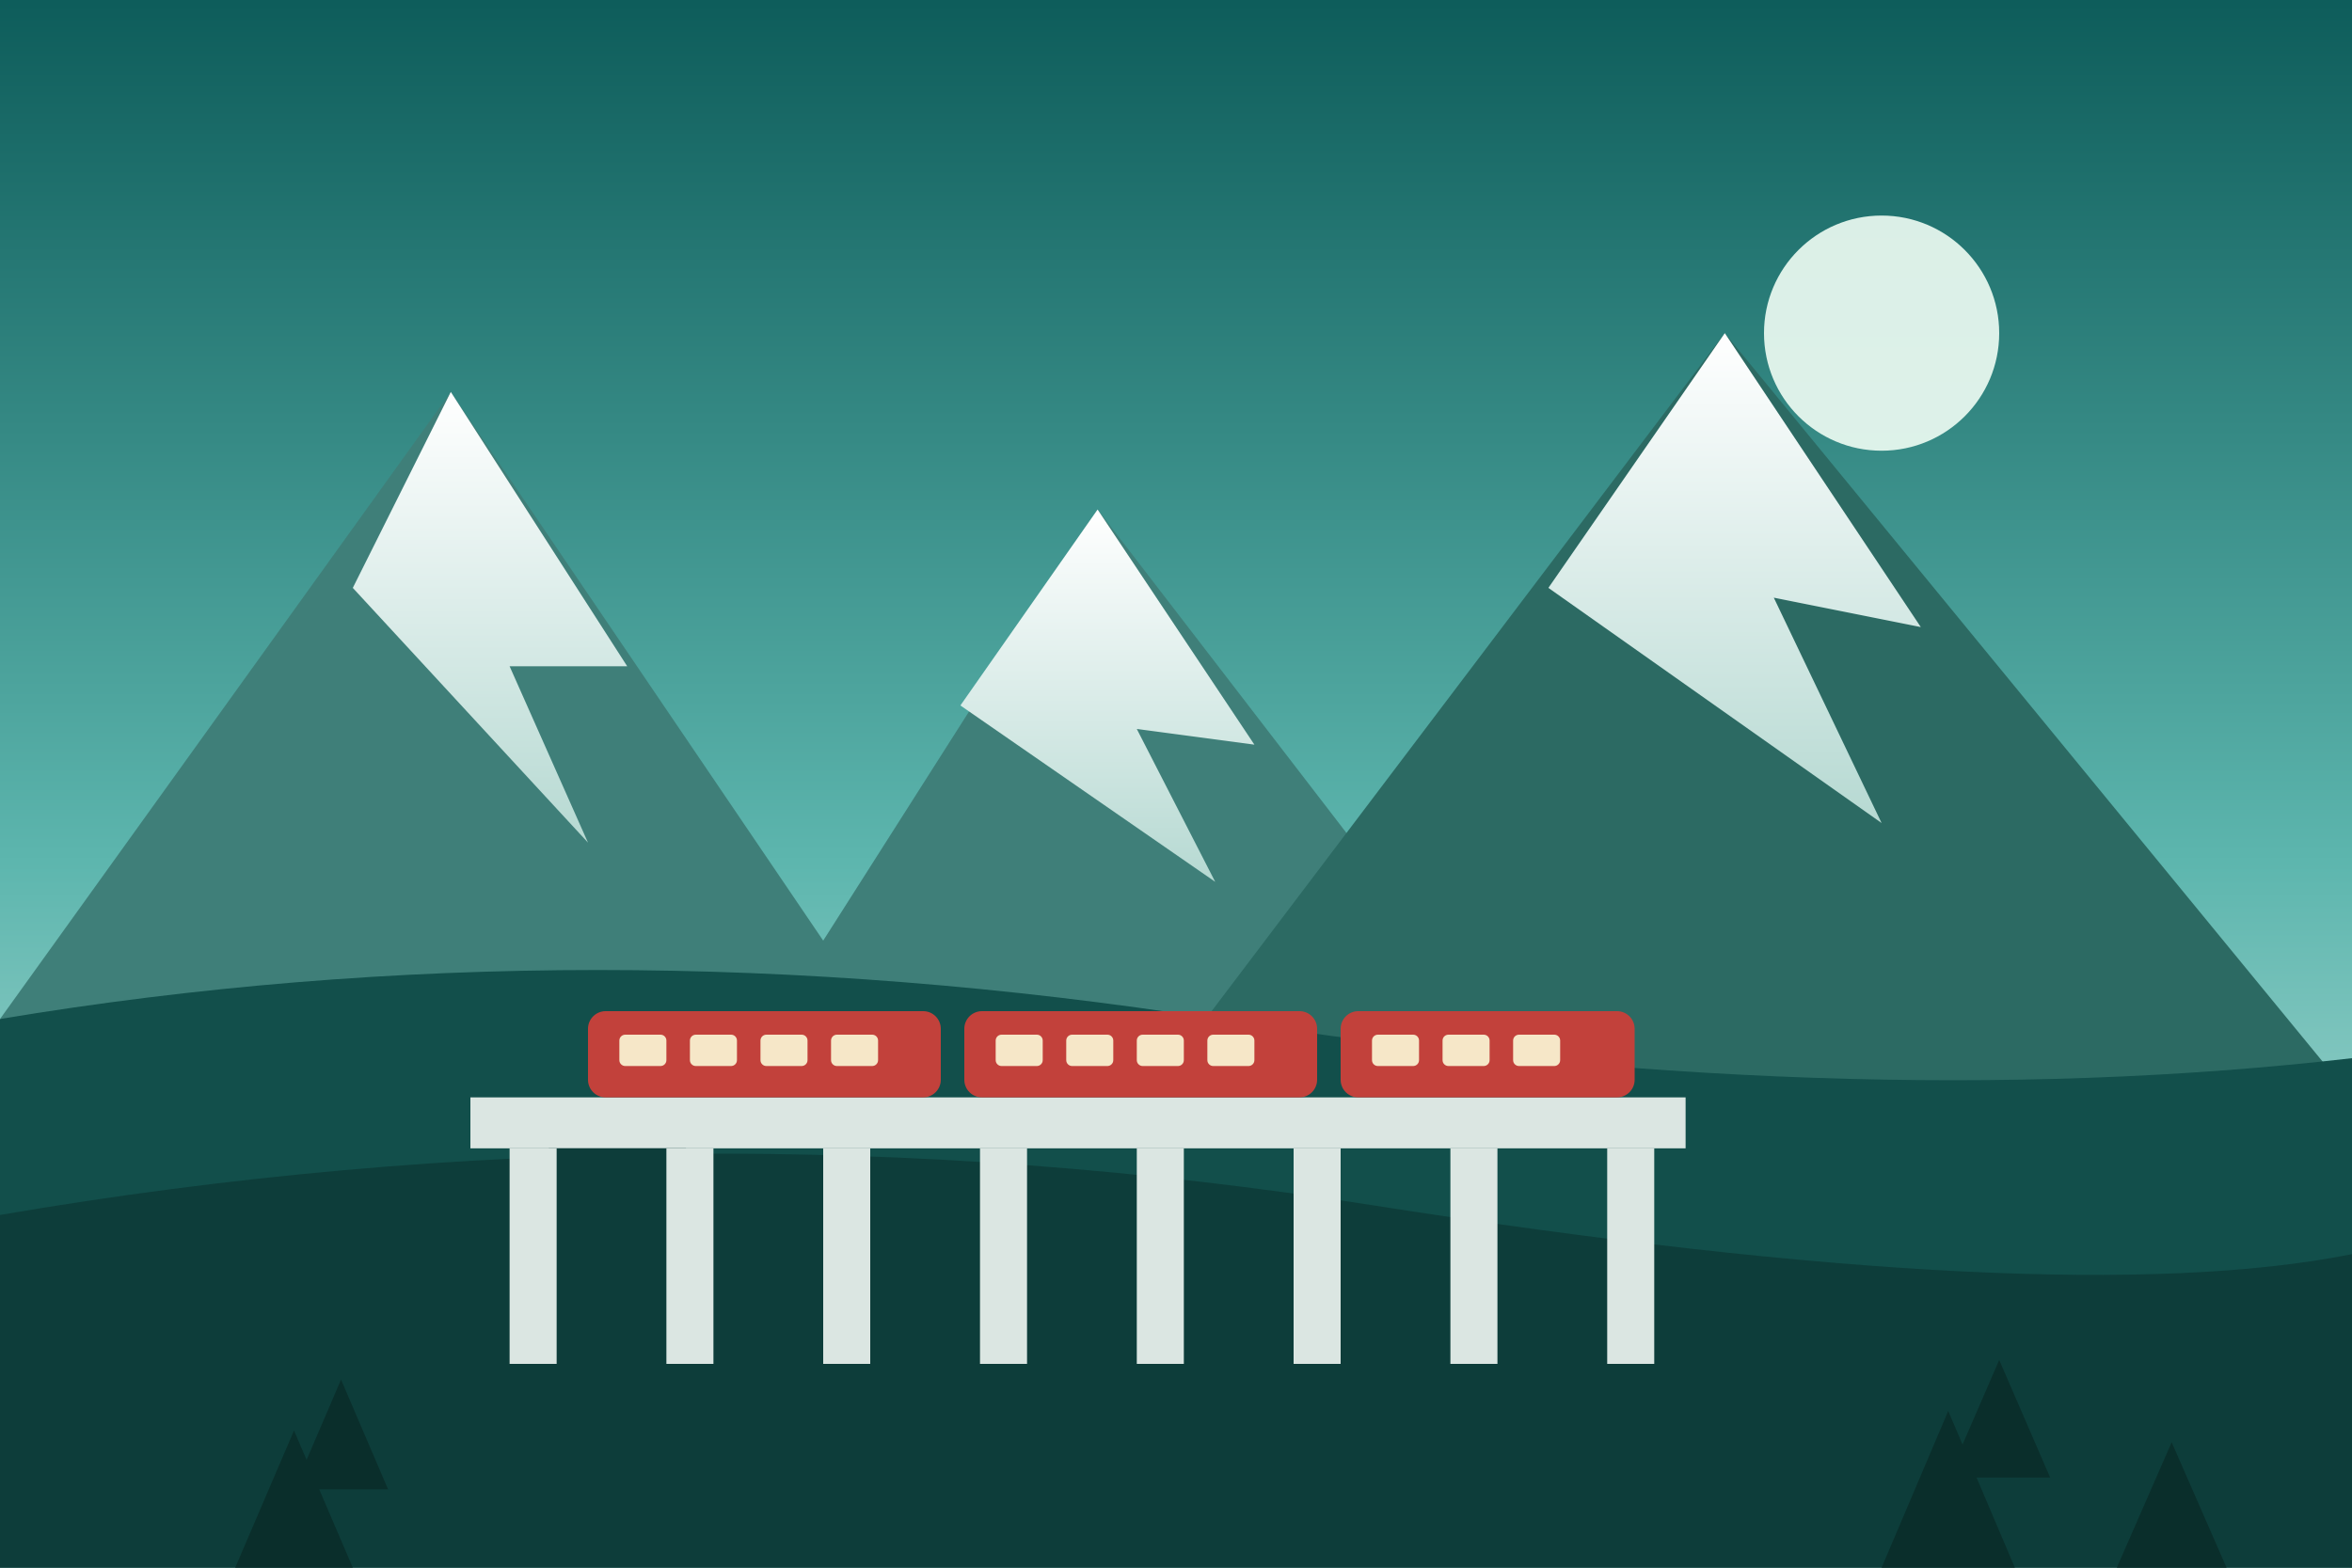
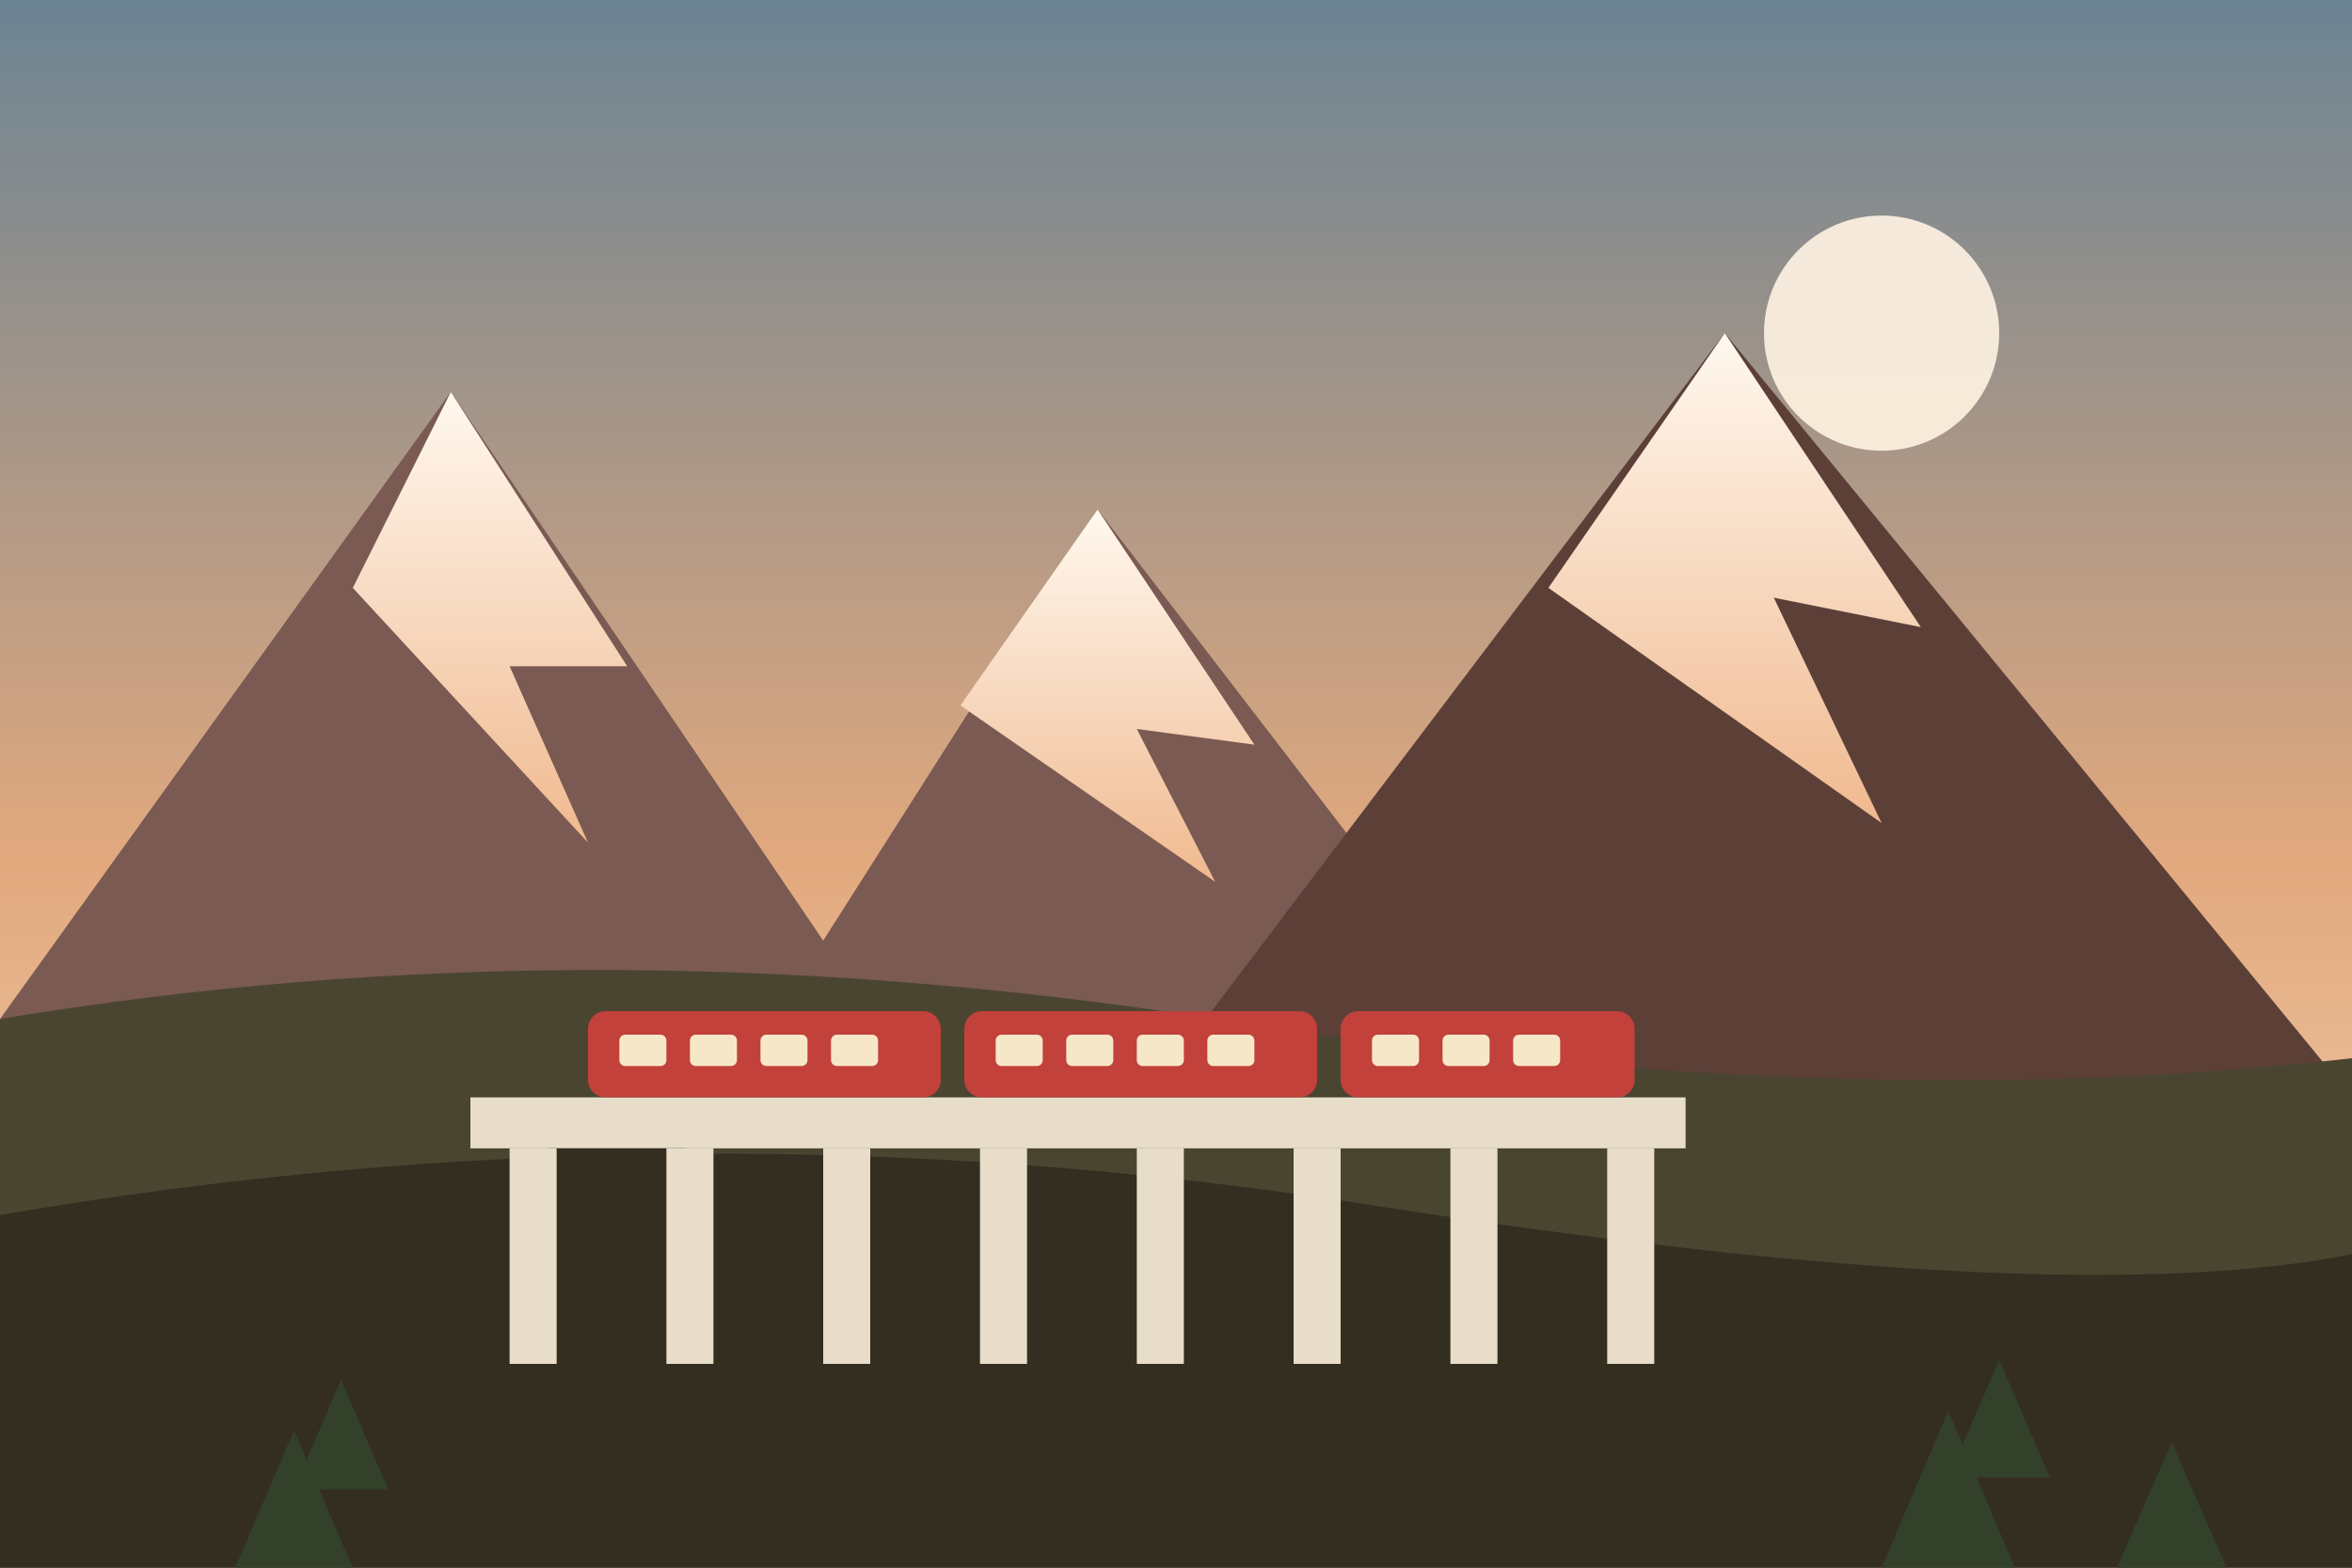
<svg xmlns="http://www.w3.org/2000/svg" viewBox="0 0 1200 800" preserveAspectRatio="xMidYMid slice">
  <defs>
    <linearGradient id="bsky" x1="0" y1="0" x2="0" y2="1">
-       <stop offset="0" stop-color="#0d5c5a" />
-       <stop offset="0.55" stop-color="#5db6ae" />
-       <stop offset="1" stop-color="#d7ece7" />
+       <stop offset="0" stop-color="#6b8393" />
+       <stop offset="0.55" stop-color="#e2a97e" />
+       <stop offset="1" stop-color="#f6ddc0" />
    </linearGradient>
    <linearGradient id="snow" x1="0" y1="0" x2="0" y2="1">
-       <stop offset="0" stop-color="#ffffff" />
-       <stop offset="1" stop-color="#b6d9d2" />
+       <stop offset="0" stop-color="#fff8ef" />
+       <stop offset="1" stop-color="#f0b98f" />
    </linearGradient>
  </defs>
  <rect width="1200" height="800" fill="url(#bsky)" />
-   <circle cx="960" cy="170" r="60" fill="#f0fdf4" opacity="0.9" />
+   <circle cx="960" cy="170" r="60" fill="#fff3e2" opacity="0.9" />
  <g>
-     <path d="M0 520 L230 200 L420 480 L560 260 L760 520 Z" fill="#3f7f79" />
+     <path d="M0 520 L230 200 L420 480 L560 260 L760 520 Z" fill="#7a5a52" />
    <path d="M230 200 L320 340 L260 340 L300 430 L180 300 Z" fill="url(#snow)" />
    <path d="M560 260 L640 380 L580 372 L620 450 L490 360 Z" fill="url(#snow)" />
-     <path d="M600 540 L880 170 L1200 560 Z" fill="#2c6a63" />
+     <path d="M600 540 L880 170 L1200 560 Z" fill="#5c4038" />
    <path d="M880 170 L980 320 L905 305 L960 420 L790 300 Z" fill="url(#snow)" />
  </g>
-   <path d="M0 800 L0 520 Q300 470 620 520 T1200 540 L1200 800 Z" fill="#124f4b" />
-   <path d="M0 800 L0 620 Q350 560 700 615 T1200 640 L1200 800 Z" fill="#0d3d3a" />
-   <g fill="#dbe6e2">
+   <path d="M0 800 L0 520 Q300 470 620 520 T1200 540 L1200 800 Z" fill="#4a4530" />
+   <path d="M0 800 L0 620 Q350 560 700 615 T1200 640 L1200 800 Z" fill="#332e20" />
+   <g fill="#e7ddc9">
    <rect x="240" y="560" width="620" height="26" />
-     <g fill="#0d3d3a">
+     <g fill="#332e20">
      <path d="M280 586 h70 v90 h-70 Z" transform="translate(0,0)" />
    </g>
    <path d="M260 586 v110 h24 v-110 Z M340 586 v110 h24 v-110 Z M420 586 v110 h24 v-110 Z M500 586 v110 h24 v-110 Z M580 586 v110 h24 v-110 Z M660 586 v110 h24 v-110 Z M740 586 v110 h24 v-110 Z M820 586 v110 h24 v-110 Z" />
  </g>
  <g>
    <rect x="300" y="516" width="180" height="44" rx="9" fill="#c2413b" />
    <rect x="492" y="516" width="180" height="44" rx="9" fill="#c2413b" />
    <rect x="684" y="516" width="150" height="44" rx="9" fill="#c2413b" />
    <g fill="#f6e7c8">
      <rect x="316" y="528" width="24" height="16" rx="3" />
      <rect x="352" y="528" width="24" height="16" rx="3" />
      <rect x="388" y="528" width="24" height="16" rx="3" />
      <rect x="424" y="528" width="24" height="16" rx="3" />
      <rect x="508" y="528" width="24" height="16" rx="3" />
      <rect x="544" y="528" width="24" height="16" rx="3" />
      <rect x="580" y="528" width="24" height="16" rx="3" />
      <rect x="616" y="528" width="24" height="16" rx="3" />
      <rect x="700" y="528" width="24" height="16" rx="3" />
      <rect x="736" y="528" width="24" height="16" rx="3" />
      <rect x="772" y="528" width="24" height="16" rx="3" />
    </g>
  </g>
-   <g fill="#0a2e2b">
+   <g fill="#33402a">
    <path d="M120 800 l30 -70 30 70 Z M150 760 l24 -56 24 56 Z" />
    <path d="M960 800 l34 -80 34 80 Z M994 754 l26 -60 26 60 Z" />
    <path d="M1080 800 l28 -64 28 64 Z" />
  </g>
</svg>
